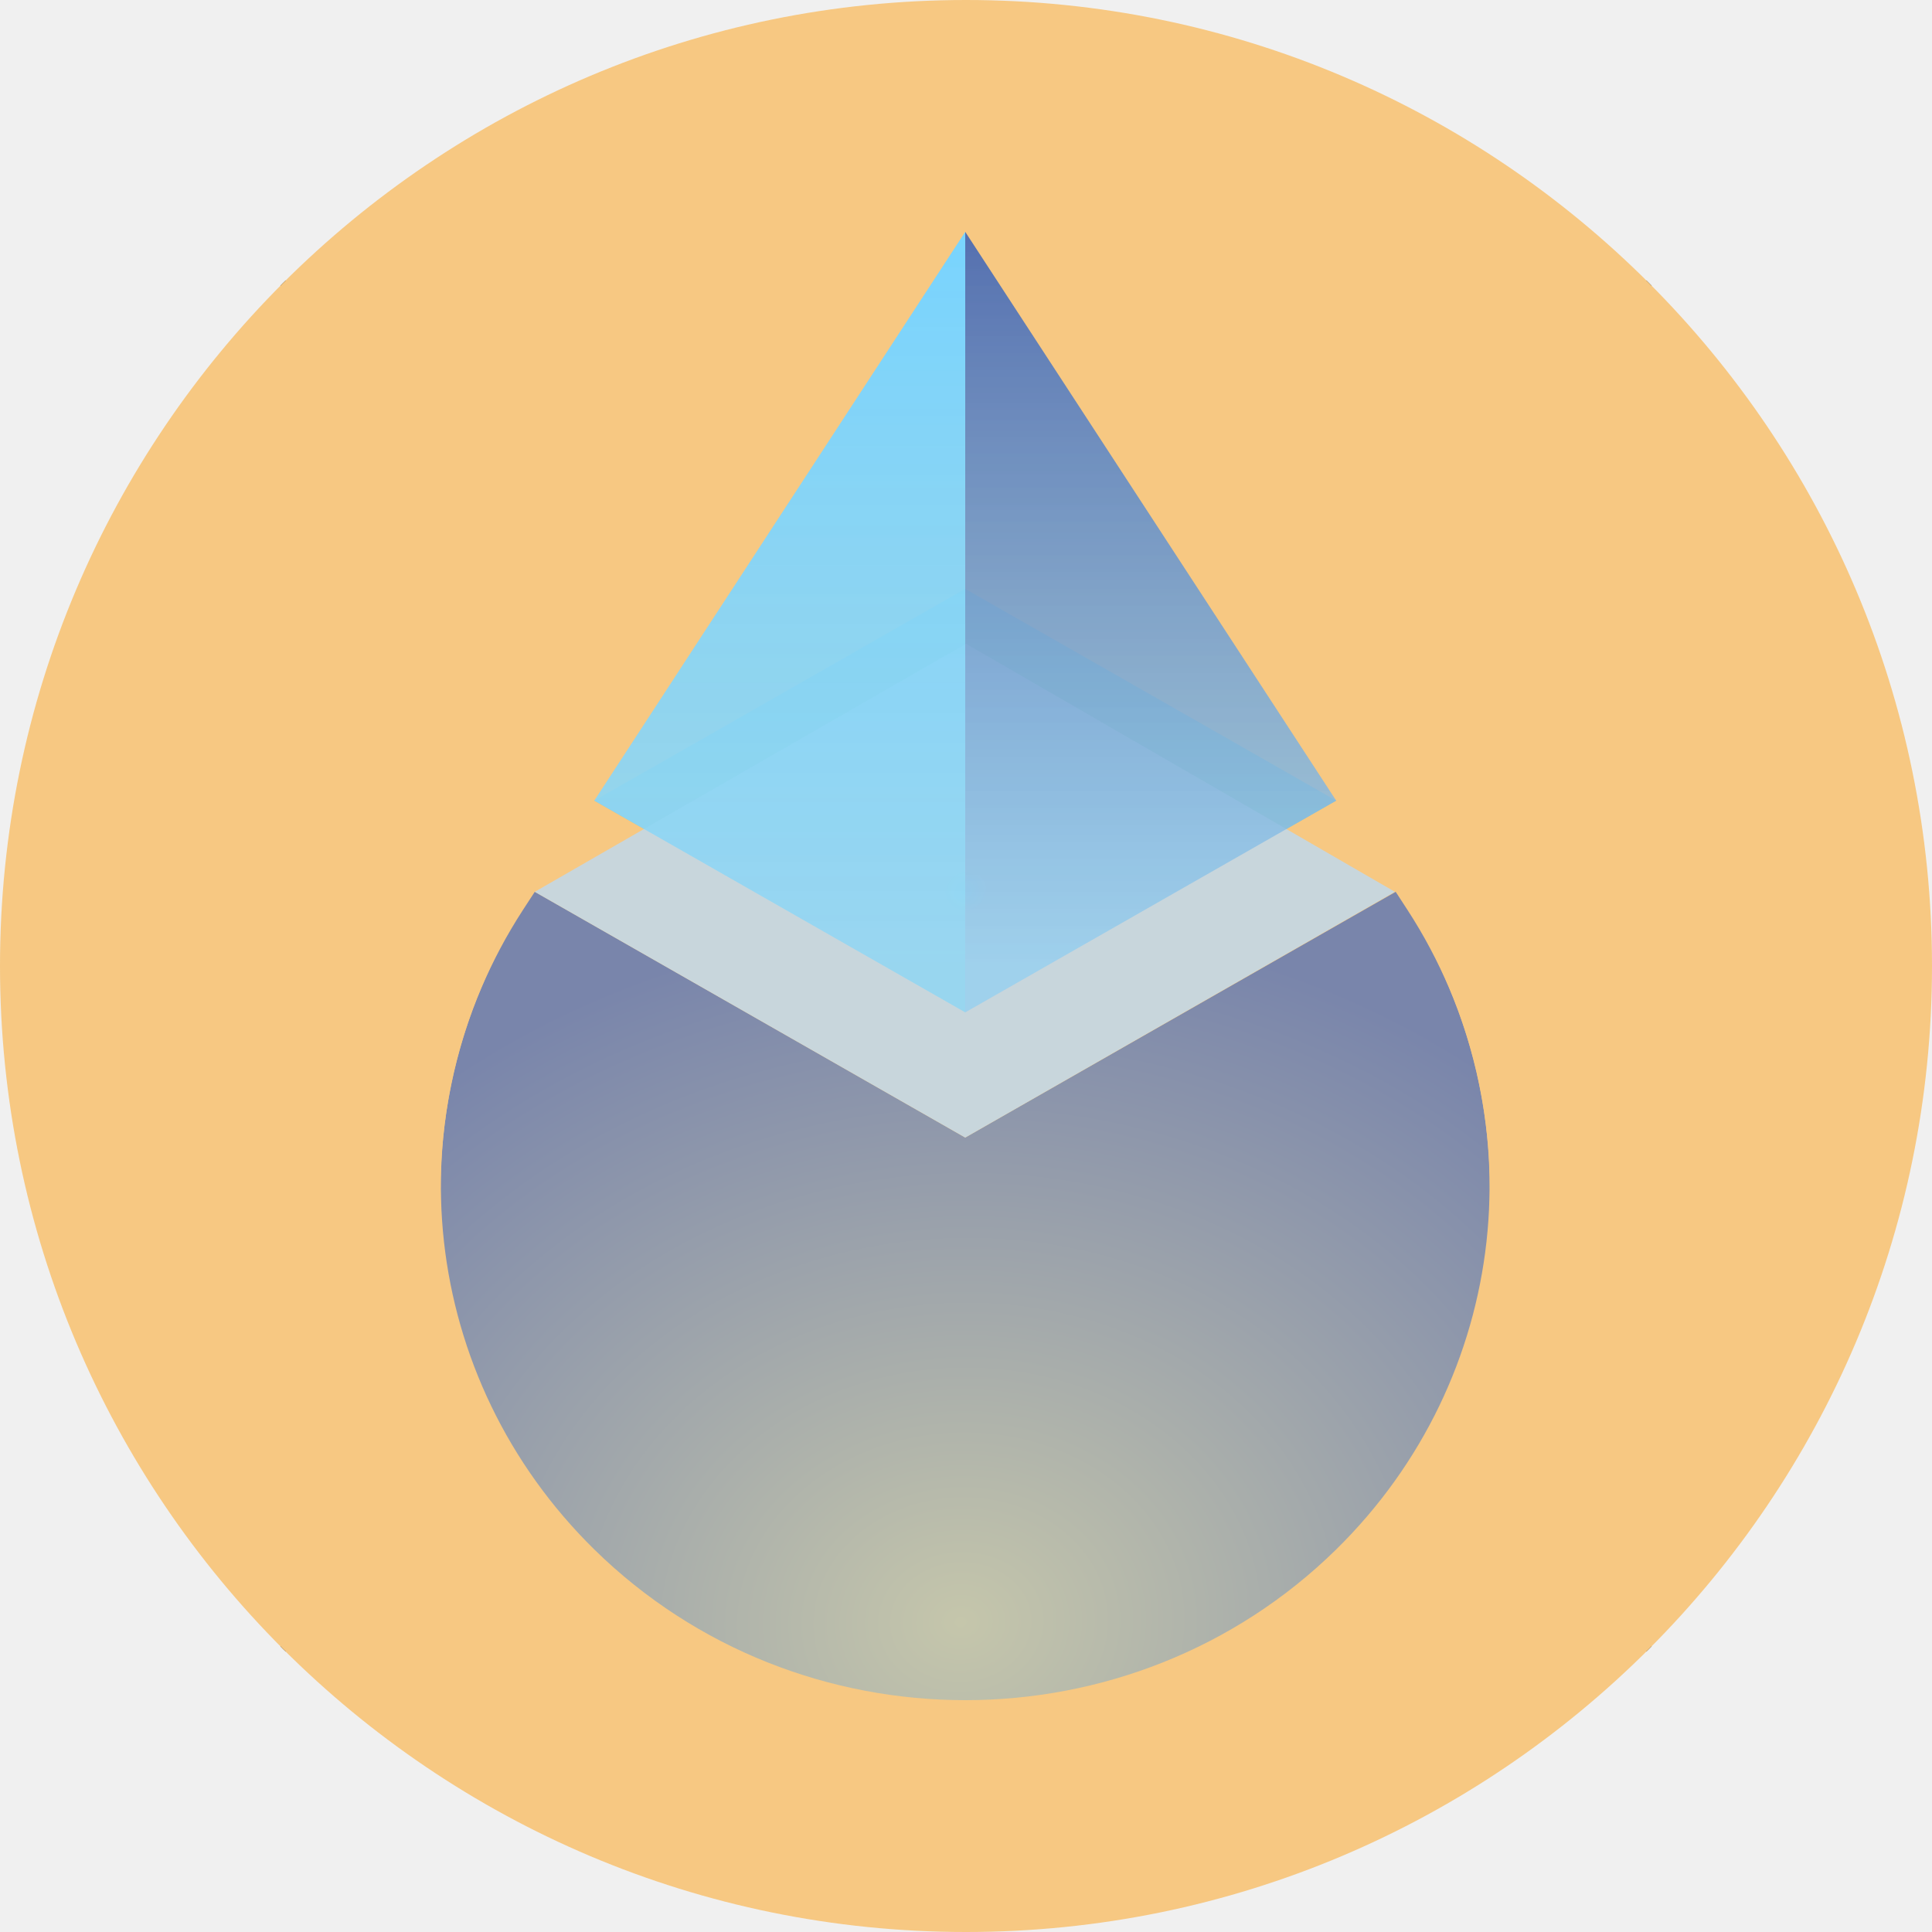
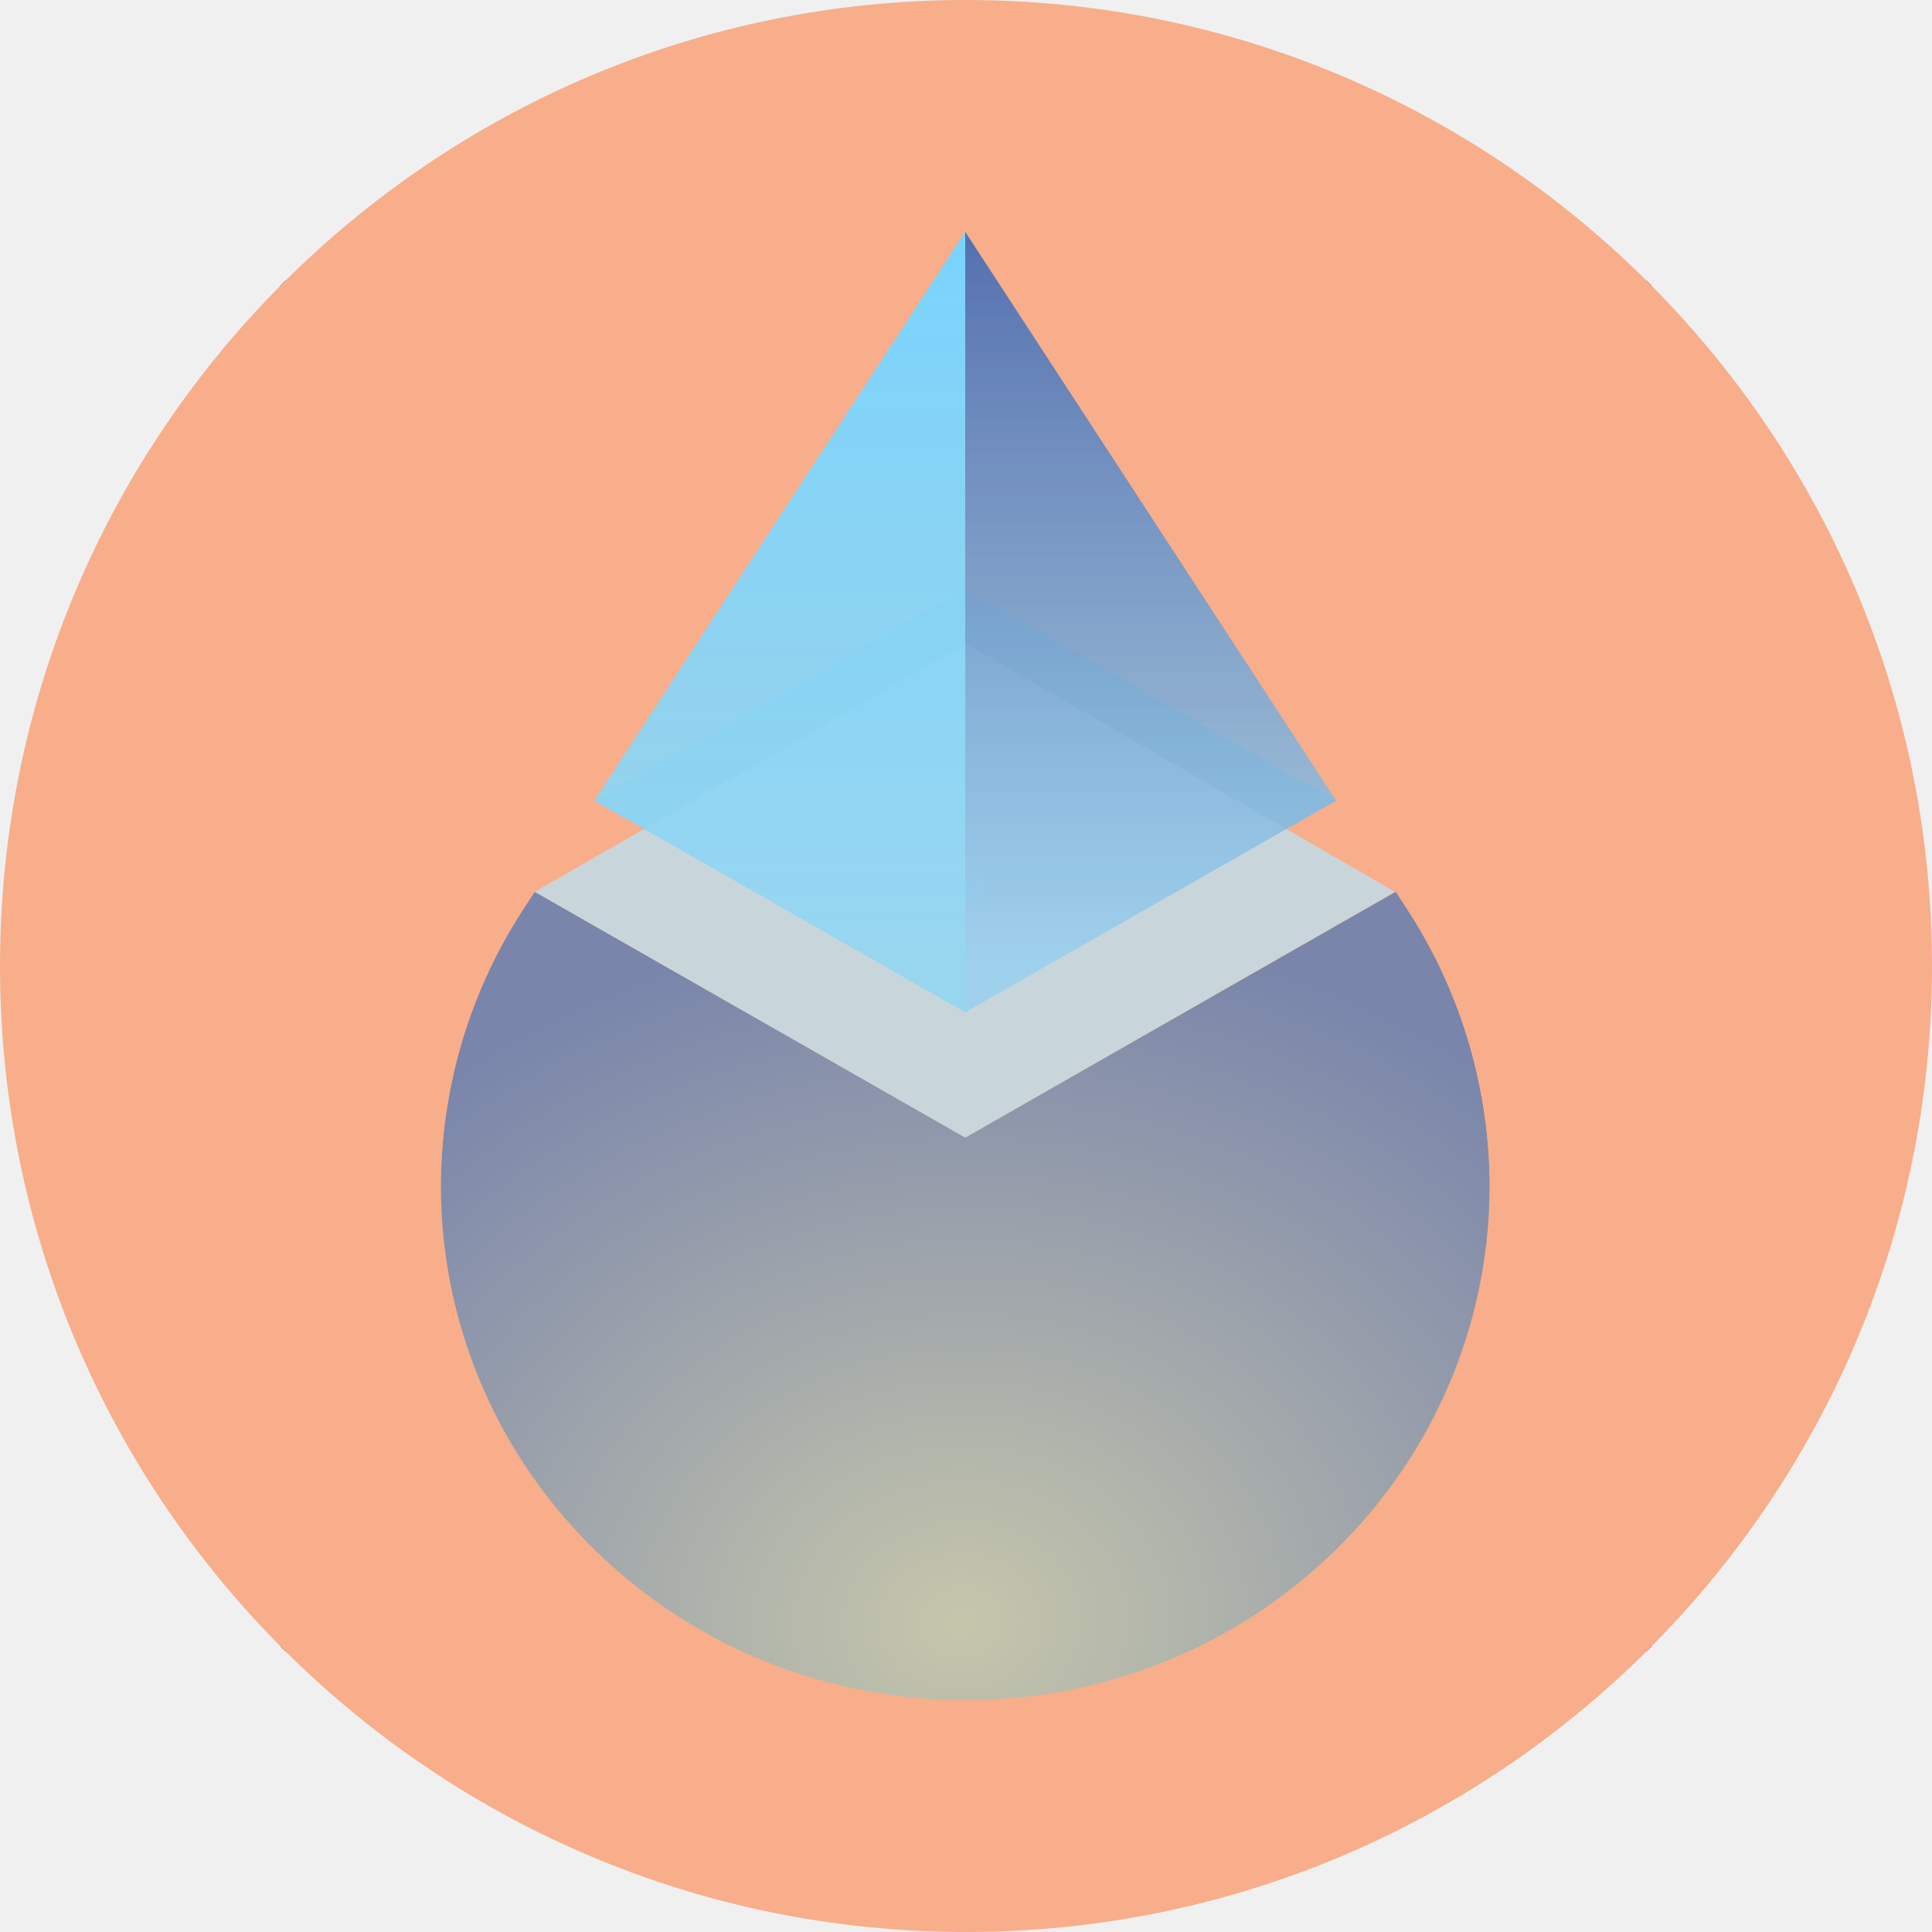
<svg xmlns="http://www.w3.org/2000/svg" width="256" height="256" viewBox="0 0 256 256" fill="none">
-   <g clip-path="url(#clip0_1329_1705)">
-     <mask id="mask0_1329_1705" style="mask-type:luminance" maskUnits="userSpaceOnUse" x="0" y="0" width="256" height="256">
-       <path d="M128 0C198.656 0 256 57.344 256 128C256 198.656 198.656 256 128 256C57.344 256 0 198.656 0 128C0 57.344 57.344 0 128 0Z" fill="white" />
+   <g clip-path="url(#clip0_614_473)">
+     <mask id="mask0_614_473" style="mask-type:luminance" maskUnits="userSpaceOnUse" x="0" y="0" width="256" height="256">
+       <path d="M256 0H0V256H256V0Z" fill="white" />
    </mask>
-     <g mask="url(#mask0_1329_1705)">
-       <path d="M0 0L256 256M256 0L0 256" stroke="black" stroke-miterlimit="22.926" />
+     <g mask="url(#mask0_614_473)">
+       <mask id="mask1_614_473" style="mask-type:luminance" maskUnits="userSpaceOnUse" x="0" y="0" width="256" height="256">
+         <path d="M128 0C198.656 0 256 57.344 256 128C256 198.656 198.656 256 128 256C57.344 256 0 198.656 0 128C0 57.344 57.344 0 128 0Z" fill="white" />
+       </mask>
+       <g mask="url(#mask1_614_473)">
+         <path d="M0 0L256 256M256 0L0 256" stroke="black" stroke-miterlimit="22.926" />
+       </g>
+       <path d="M128 0C198.656 0 256 57.344 256 128C256 198.656 198.656 256 128 256C57.344 256 0 198.656 0 128C0 57.344 57.344 0 128 0Z" fill="#F8AE8A" />
+       <mask id="mask2_614_473" style="mask-type:luminance" maskUnits="userSpaceOnUse" x="58" y="118" width="140" height="108">
+         <path d="M127.9 150.733L70.862 118.169L69.326 120.525C51.816 147.456 55.707 182.681 78.747 205.312C105.884 231.936 149.916 231.936 177.052 205.312C200.092 182.681 203.983 147.456 186.472 120.525L184.936 118.169L127.9 150.733Z" fill="white" />
+       </mask>
+       <g mask="url(#mask2_614_473)">
+         <path d="M127.901 227.328C166.301 227.328 197.43 196.198 197.43 157.798C197.43 119.398 166.301 88.269 127.901 88.269C89.501 88.269 58.371 119.398 58.371 157.798C58.371 196.198 89.501 227.328 127.901 227.328Z" fill="url(#paint0_radial_614_473)" />
+       </g>
+       <path d="M127.898 78.028L78.746 106.086L127.898 134.144L177.05 106.086L127.898 78.028Z" fill="url(#paint1_radial_614_473)" />
+       <path d="M127.999 85.299L70.859 118.17L127.897 150.733L184.831 118.17L127.999 85.299Z" fill="url(#paint2_radial_614_473)" />
+       <path d="M127.898 30.72L78.746 106.087L127.898 134.144V30.72Z" fill="url(#paint3_linear_614_473)" />
+       <path d="M127.898 134.144L177.05 106.087L127.898 30.72V134.144Z" fill="url(#paint4_linear_614_473)" />
    </g>
-     <path d="M128 0C198.656 0 256 57.344 256 128C256 198.656 198.656 256 128 256C57.344 256 0 198.656 0 128C0 57.344 57.344 0 128 0Z" fill="url(#paint0_linear_1329_1705)" />
-     <mask id="mask1_1329_1705" style="mask-type:luminance" maskUnits="userSpaceOnUse" x="58" y="118" width="140" height="108">
-       <path d="M127.898 150.733L70.861 118.169L69.325 120.525C51.814 147.456 55.706 182.681 78.746 205.312C105.882 231.936 149.914 231.936 177.05 205.312C200.09 182.681 203.981 147.456 186.47 120.525L184.934 118.169L127.898 150.733Z" fill="white" />
-     </mask>
-     <g mask="url(#mask1_1329_1705)">
-       <path d="M127.898 227.328C166.298 227.328 197.427 196.198 197.427 157.798C197.427 119.398 166.298 88.269 127.898 88.269C89.497 88.269 58.368 119.398 58.368 157.798C58.368 196.198 89.497 227.328 127.898 227.328Z" fill="url(#paint1_radial_1329_1705)" />
-     </g>
-     <path d="M127.898 78.029L78.746 106.086L127.898 134.144L177.05 106.086L127.898 78.029Z" fill="url(#paint2_radial_1329_1705)" />
-     <path d="M128 85.299L70.861 118.17L127.898 150.733L184.832 118.17L128 85.299Z" fill="url(#paint3_radial_1329_1705)" />
-     <path d="M127.898 30.72L78.746 106.087L127.898 134.144V30.72Z" fill="url(#paint4_linear_1329_1705)" />
-     <path d="M127.898 134.144L177.05 106.087L127.898 30.72V134.144Z" fill="url(#paint5_linear_1329_1705)" />
  </g>
  <defs>
-     <linearGradient id="paint0_linear_1329_1705" x1="128" y1="0" x2="128" y2="256" gradientUnits="userSpaceOnUse">
-       <stop offset="1" stop-color="#F7C882" />
-       <stop offset="1" stop-color="#F7C882" />
-     </linearGradient>
-     <radialGradient id="paint1_radial_1329_1705" cx="0" cy="0" r="1" gradientUnits="userSpaceOnUse" gradientTransform="translate(127.766 214.708) rotate(-90.4664) scale(92.8534 110.676)">
+     <radialGradient id="paint0_radial_614_473" cx="0" cy="0" r="1" gradientUnits="userSpaceOnUse" gradientTransform="translate(127.769 214.708) rotate(-90.4664) scale(92.8534 110.676)">
      <stop stop-color="#C5C6AB" />
      <stop offset="1" stop-color="#7985AB" />
    </radialGradient>
-     <radialGradient id="paint2_radial_1329_1705" cx="0" cy="0" r="1" gradientUnits="userSpaceOnUse" gradientTransform="translate(127.898 106.086) scale(2.4576)">
+     <radialGradient id="paint1_radial_614_473" cx="0" cy="0" r="1" gradientUnits="userSpaceOnUse" gradientTransform="translate(127.898 106.086) scale(2.4576)">
      <stop stop-color="#0066FF" stop-opacity="0" />
      <stop offset="1" stop-color="#00C2FF" stop-opacity="0.4" />
    </radialGradient>
-     <radialGradient id="paint3_radial_1329_1705" cx="0" cy="0" r="1" gradientUnits="userSpaceOnUse" gradientTransform="translate(127.846 118.016) scale(2.86802)">
+     <radialGradient id="paint2_radial_614_473" cx="0" cy="0" r="1" gradientUnits="userSpaceOnUse" gradientTransform="translate(127.845 118.016) scale(2.86802)">
      <stop stop-color="#AEE6F9" stop-opacity="0.859" />
      <stop offset="1" stop-color="#C8D6DC" />
    </radialGradient>
-     <linearGradient id="paint4_linear_1329_1705" x1="103.322" y1="25.6" x2="103.322" y2="128" gradientUnits="userSpaceOnUse">
+     <linearGradient id="paint3_linear_614_473" x1="103.322" y1="25.6" x2="103.322" y2="128" gradientUnits="userSpaceOnUse">
      <stop stop-color="#77D4FF" />
      <stop offset="1" stop-color="#93D6F2" stop-opacity="0.898" />
    </linearGradient>
-     <linearGradient id="paint5_linear_1329_1705" x1="152.474" y1="25.6" x2="152.474" y2="128" gradientUnits="userSpaceOnUse">
+     <linearGradient id="paint4_linear_614_473" x1="152.474" y1="25.6" x2="152.474" y2="128" gradientUnits="userSpaceOnUse">
      <stop stop-color="#506AAC" />
      <stop offset="1" stop-color="#96CFEF" stop-opacity="0.82" />
    </linearGradient>
-     <clipPath id="clip0_1329_1705">
+     <clipPath id="clip0_614_473">
      <rect width="256" height="256" fill="white" />
    </clipPath>
  </defs>
</svg>
